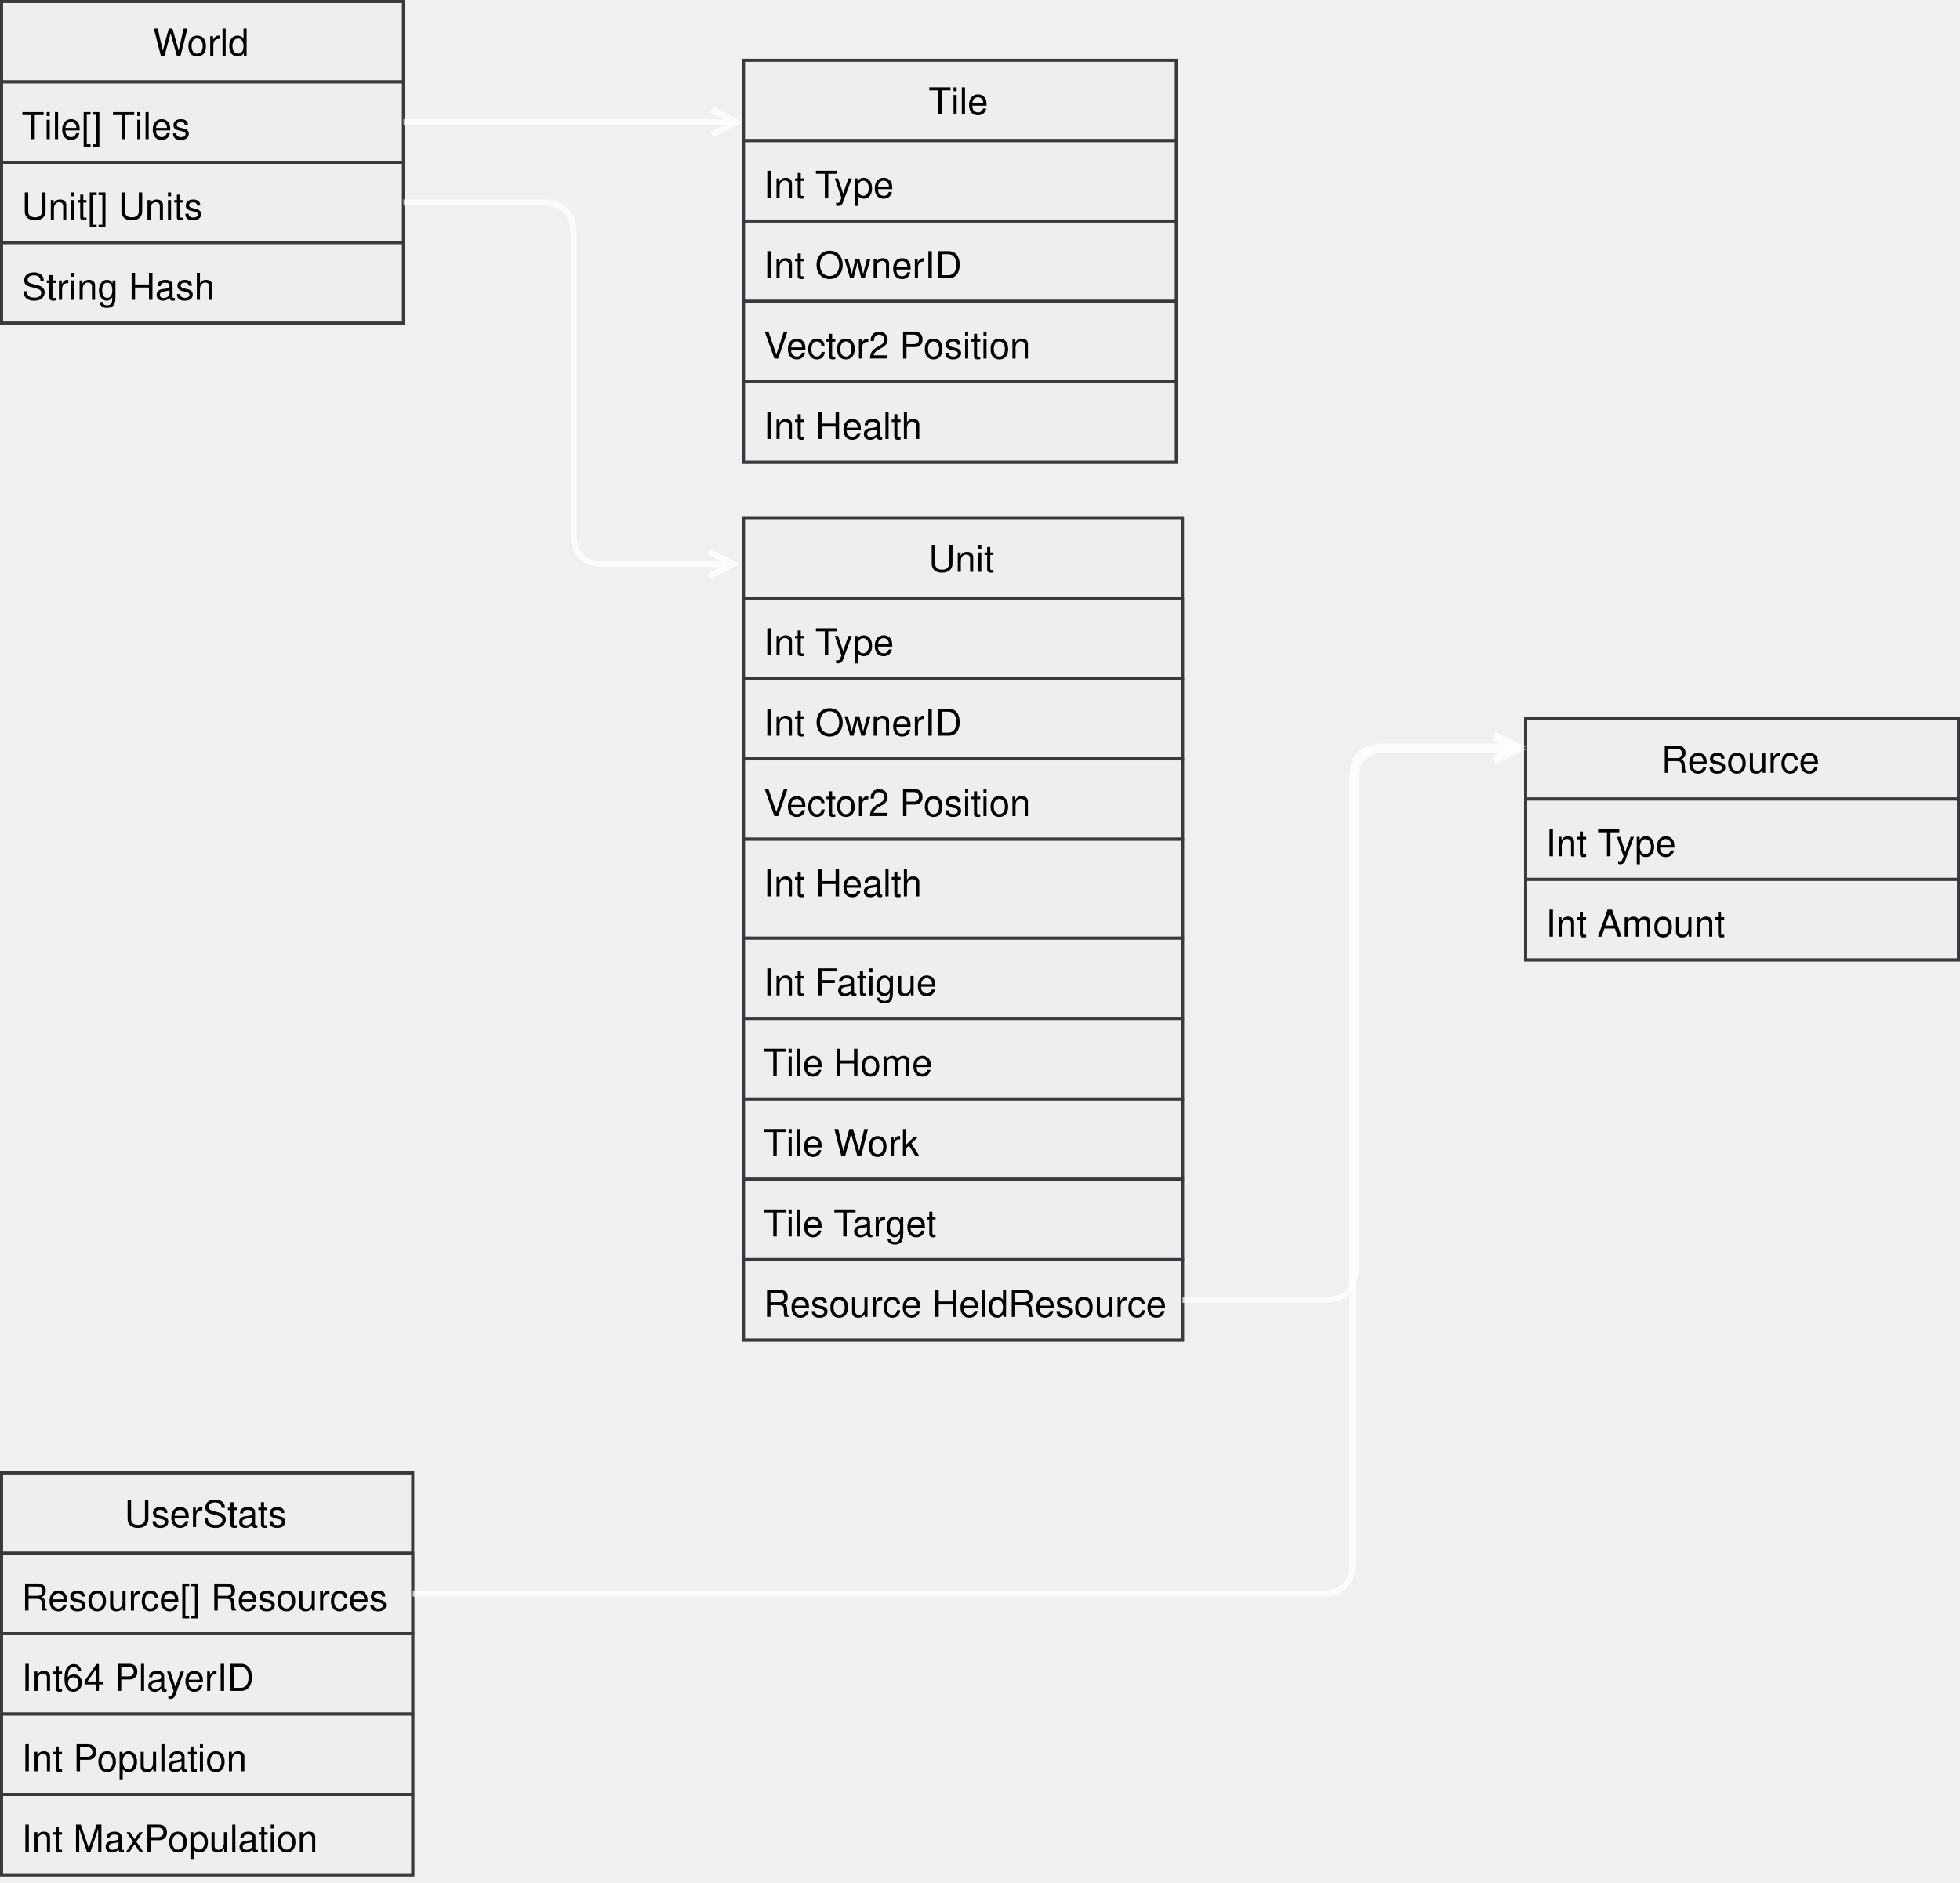
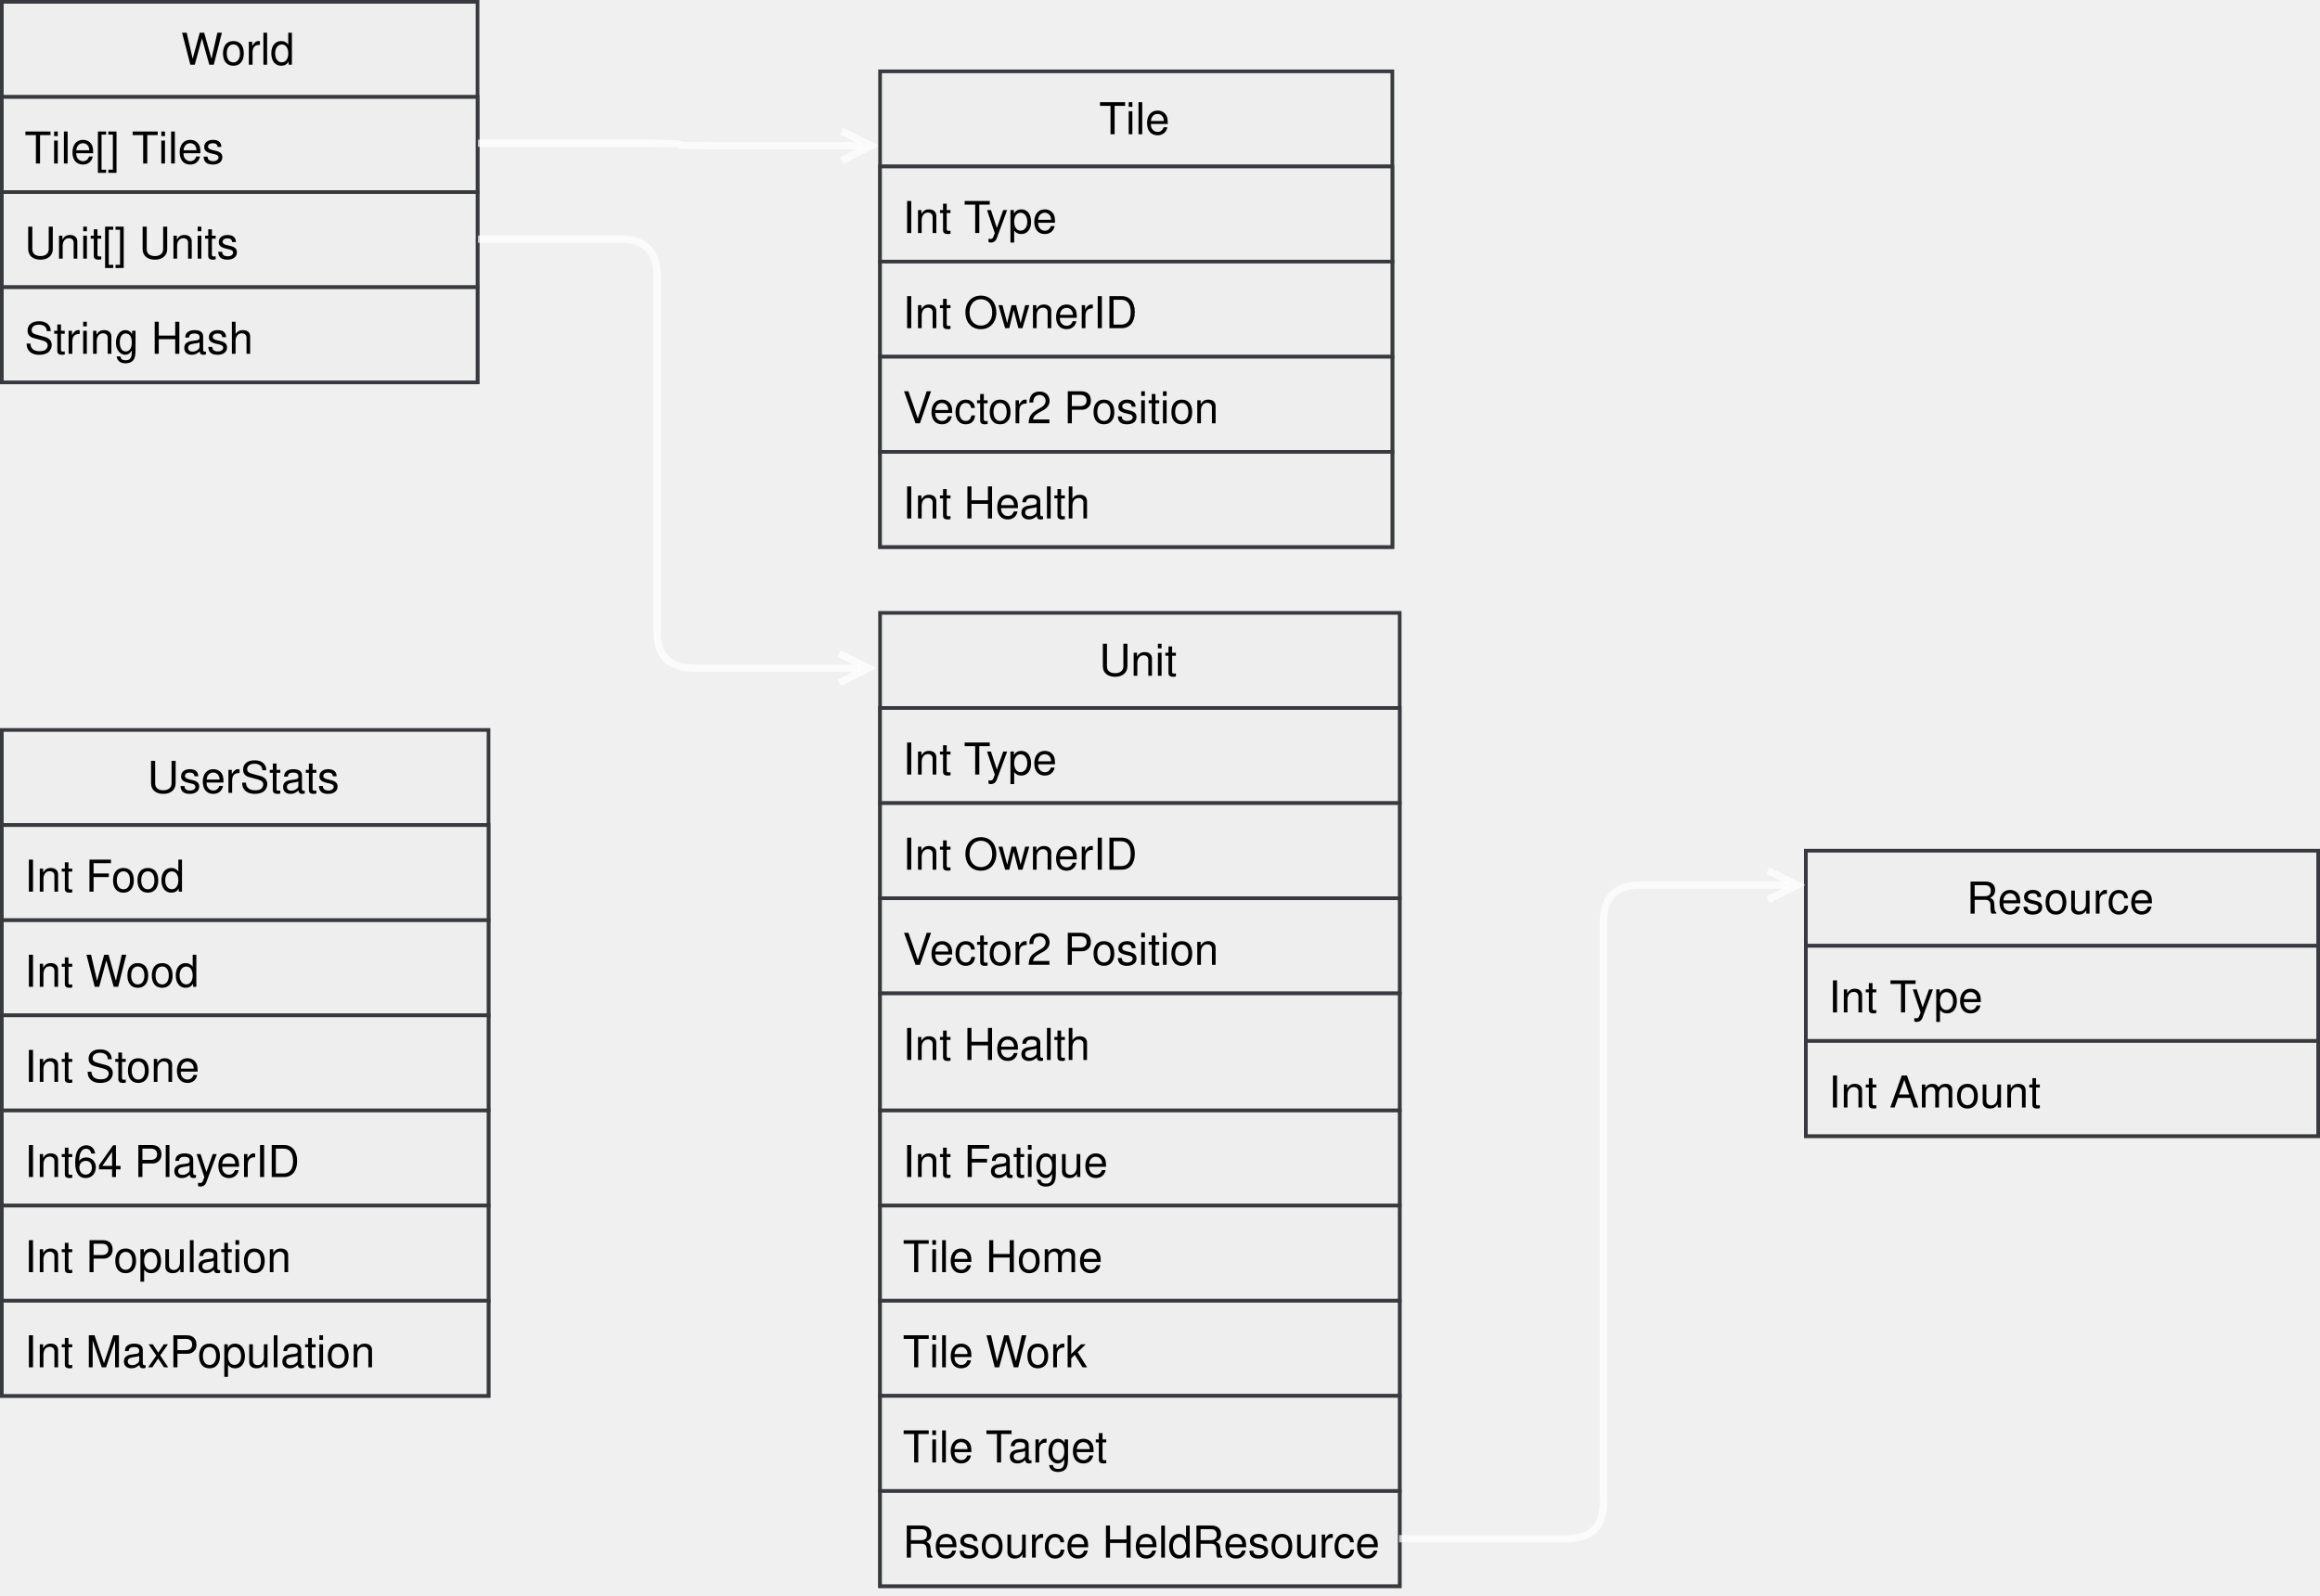
- <svg xmlns="http://www.w3.org/2000/svg" version="1.1" width="634px" height="609px" viewBox="-0.5 -0.5 634 609" content="&lt;mxfile modified=&quot;2019-04-01T18:45:22.189Z&quot; host=&quot;www.draw.io&quot; agent=&quot;Mozilla/5.0 (Windows NT 10.0; Win64; x64) AppleWebKit/537.36 (KHTML, like Gecko) Chrome/73.0.368.86 Safari/537.36&quot; version=&quot;10.6.0&quot; etag=&quot;QHzgfsQGYnUTL-Bmy8pF&quot; type=&quot;device&quot;&gt;&lt;diagram id=&quot;KIGW9T1kCMsz64YepRE5&quot;&gt;7Zxtc9soEIB/jT9eRy+W7HyMnaTpTDrnSdJL7yOxiMxFFh6Ea7u//hYBejHY5zSS2vqUdqbZFSDEs2iXBXXgT5fbjwytFp9phJOB50TbgX818DzP8Yfwj9DspGY0DqQiZiSSKqdUPJDvWCpdrV2TCGdKJ1Wc0oSTVV05p2mK57ymQ4zRTb3YC02immKFYmwoHuYoMbVPJOILqR17o1J/i0m80Hd2wwt55RnNX2NG16m638DzPVf8kZeXSLelHjRboIhuKir/euBPGaVc/rbcTnEixrY+bDcHrhb9Zjjlp1TwZIVvKFmrR3+iDAZLdo7v9IBkG7JMUArS5IWm/EFdcUCeL0gS3aEdXYs7ZhxGQEuTBWXkO5RHCVxyQQGXGVe8vbBW4kHUVG0ynEGZmX4Md0/1GW1rBe9QxnVvaJKgVUae8/6JikvEYpJOKOd0qQrFCcoy3YKAhSMlFTxkW0sy1xfUANyRVDf8QpJkShPK8iHycf6TPyOjr7hyxQ/9Cz+qNHJTqZnSfFQVB8w43h5k6RYWAjMP0yXmbAdFdAVtVGrSuYGSN6UJu77SLarm66jpitS0iYu2S9OBX5T12C3JNyzpkQCDYDIIQHCEkBlmBQ8rzAQlJE5Bk+AXIYpRIDAZL5Wa05UYvBWakzS+y8tcDUvNvXoSoaJQ9yXJCS5IFOE0J8wRR8+Fwa4oSXn+pKJzExiQqfMhyLs5BdktZfgrijM+pSlQRSQHgcHaNlhY3J7xvN0gTqLu2akryjCLToKsy72H8dBg/CUlvGAshJ5xC4wDrzvGgcH4gTMgALpblC3OHG/VM/wU1KNxd6hDAyaOIAxSIozZgsY0Rcl1qa0Ml3CBZZk7Kgjnyn8w5zvl49GaU+Hl+VJHAHhL+NfK73+L0QZWUrrSjj0XdlpI4cm+VgVZyw2GWlFWzKVazRlmBAYHM+3L9wHe5D/FFR3yeXkD0aUIKMWArHJbBI3w36otKgyYi9uNnMICxDDW+Gd0zea45ighEIqxgjkyreSAq2c4QZx8q7duswFVdSYmShki+OO9EGF8UW9C9krV2rOkohsnGdfIHg+cd2DZia84HgX64R5ivTSpvlGGtihQv2aOmNM9LLZQGguOB+838o37DcP/foGhBCZoijieiDHM3ml9Y8P6PuXz4HG3Mm3wvFxYS1Y3enMUajOyJtzWxQG2f25SzD6BDPfw3fJt3JNukrQtFm2LtE4HVVD/BW8gyoRyRjPCCU17yM1DtkWhrUF2D8znWww+4dwXHD8Fb5Hw6YSvmWPMswZ9JNhxJOi7Iwt1z0a9CexmQrAPwd6J++2ZQDveBuiaqcA+COuQtTUKa4u1mRLUUdjUG1z2gViboK2RWFugwz4S65qvPRSzAPa9BgCbSTkJ+AZxEq97t9wKYb9Lv2wmvmTa1bmFxnq+bfANu/TFZvJL8X2i7LXn2wbfcYcu2DMzXorvo9wv6gm3sHByT/TBjRA20133WO0PikgriUqxZ908a53m6oS1ZzD81XfY/3A+OE44qG2zO8Fo0Og2e+1gXQdb7mp6V7fcdVayyT33k83CTI0dnPN9VrThrGioE5M6Kzq2hW+WXLheiZ/D9rjlJF+fnH3nsS7/uN/pcIPccoZP0r1cwkj0MWQbfLvcFj+Dg3te8HtHFMVXKZWQQrv19o/xeXtOpZjxugnZVeMYn3keUB8O085QR8LNnwe0HAj8kmEGwYflzPh5RT3/j89NQuuXCL75Cjx60PDkd6CZ6CxiaP09glb03yT8mMd7+5E/G+5GPJ71zF8IUawzS9BO7jj3jBtnbP3wpCXGvpn6lFHrjK7Wwl32O8ytMLZ+cdIW40Nn/cDF9phbxWzdaG6N82+T+PyFlhTjrpYPQRDWIrdA56nfunwwcmkXe305sHyAkUO7SjE11Y50eFQPNcPgaL/2y+t+ldYre3DiWgbE8ot8Wbz8bw/8638B&lt;/diagram&gt;&lt;/mxfile&gt;">
+ <svg xmlns="http://www.w3.org/2000/svg" version="1.1" width="634px" height="436px" viewBox="-0.5 -0.5 634 436" content="&lt;mxfile modified=&quot;2019-04-03T17:16:42.804Z&quot; host=&quot;www.draw.io&quot; agent=&quot;Mozilla/5.0 (Windows NT 10.0; Win64; x64) AppleWebKit/537.36 (KHTML, like Gecko) Chrome/73.0.368.86 Safari/537.36&quot; version=&quot;10.6.0&quot; etag=&quot;bglw6HK7ozkGkFH5F_wP&quot; type=&quot;device&quot;&gt;&lt;diagram id=&quot;ht1FC1jm1WLuWW5--WOp&quot;&gt;7Zxfc5s4EMA/jR+vA8hg5zFxkktn0jlP3F56j4pRsC4YeYRc2/30twKJP5ZInQbonY+0M/EukhD6rbTLSs4Izdb73znerD6xkMQjzwn3I3Q98jx37CD4JTWHXOOP3VwRcRrmKqdULOh3ompq7ZaGJFW6XCUYiwXd1JVLliRkKWo6zDnb1Ys9szisKTY4IoZiscSxqX2koVjl2qk3KfV3hEYrfWc3uMivPOHlS8TZNlH3G3nIc+W//PIa67bUg6YrHLJdRYVuRmjGGRP5p/V+RmI5tvVhu224WvSbk0ScUsHLK3zD8VY9+iPjMFh558RBD0i6o+sYJyBdPbNELNQVB+TlisbhPT6wrbxjKmAEtHS1Ypx+h/I4hksuKOAyF4q3F9RKLGRN1SYnKZSZ68dwj1Sf8L5W8B6nQveGxTHepPQp65+suMY8oskVE4KtVaEoxmmqW5CwSKikgkfe1pou9QU1APc00Q0/0ziesZjxbIgQyX6yZ+TshVSuoABdoLDSyG2lZsKyUVUcCBdk38jSLSwEZh5hayL4AYroCtqo1KRzfSXvShN2kdKtqubrjNXUUdMmKtouTQc+KOuxWxIyLOkzBQb+1cgHwZFCapgVPKw0ExzTKAFNTJ6lKEeBwmS8VGrBNnLwNnhJk+g+K3M9LjUP6kmkikHd5zgjuKJhSJKMsMACPxUGu2E0EdmTys5dwYDMnA9+1s0ZyG4pw39ZnIsZS4AqphkIAta2I9Lijozn7QZxEnXPTl1Rhll0EmRd7j2MxwbjLwkVBWMpDIw7YOx7/TH2DcYLwYEA6O5wujpzvFXP8EtQT6b9oQ4MmCSEMEiJMGYrFrEExzeltjJc0gWWZe6ZJJwp/yZCHJSPx1vBpJcXax0BkD0VXyuf/5KjDaxy6Vo79kw4aCGBJ/taFfJarj/WirJiJtVqzgmnMDiEa19+DPA2+ymu6JDPyxoIL2VAKQdkk9kiaKT/Vm0xacBC3m7iFBYgh7HGP2VbviQ1RwmBUEQUzIlpJQ2unpMYC/qt3rrNBlTVuZwoZYiApkchwvSi3kTeK1XryJKKbpxkXBN7PHDegWUvvuL1KBAFR4j1q0l1RRnbokC9zLxiTg/wsoWTSHJsvN8EGfcbBz9ewHAMEzTBglzJMUzfaX1Tw/o+ZvPg82Fj2uB5ubCOrG7y5ijUZmRtuK2LBrZ/7BLCP4IM90BuuRoPpNskbYtFuyKt00EV1H/CCsS4VM5ZSgVlyQC5fci2KLQzyG7DfL4j4BPO/YXjl+AtEj698DVzjFnWYIgEe44EkTuxUPds1NvAbiYEhxDsnbjfngm0422BrpkKHIKwHllbo7CuWJspQR2FzbzR5RCIdQnaGol1BToYIrG++dpDMQtg5LUA2EzK5YBvsaDRdnDLnRBGffplM/GVp12dO2hs4NsF36BPX2wmvxTfR8ZfBr5d8J326II9M+Ol+H7O94sGwh28OLkn+uBWCJvprgei9gdlpBWHpTiwbp+1TnP1wtozGP7bd9h/cz44TjCqbbM7/mTU6jZ77WBdD1vuanpXt9x1VrL1PXfoOj5UCqj5U7Z8tCXvXSiXXixGftXEflgeqReD0iTzHvzszqnlIF/jgjSkbFtO2QY6a6rhTm2xpSVRr9ME57B3bzlmOGSO33nmDL3uFHvcvbccMMzpXq5hJIYAtwu+fe7Zn8GpQs//b4c7xVdmKvGOduvdnzH0jpxKMeN1E3lXjTOG5mHF4CjS0WF6+4cVLacVv6SEQ/BhOdB+XlHP/+O7MGhsOQWJkLkEulOv2eBPXgObjh/eMhYOHu6nPNzbzx/a8Lbi4ZoOID4OdLuha/3+S0d0kZmBzekuhFydBrzt47V+56UrvNbThgG8cjrzGB/ysysD49YZW/e5O4PsNczhOdtsZXA7HFbpBjKyJNc7g9x0wBAi4oFzt5z97sItEMs/f5C/ypV/YwLd/AM=&lt;/diagram&gt;&lt;/mxfile&gt;">
  <defs>
-     <clipPath id="mx-clip-5-32-120-24-0">
-       <rect x="5" y="32" width="120" height="24" />
-     </clipPath>
-     <clipPath id="mx-clip-5-58-120-24-0">
-       <rect x="5" y="58" width="120" height="24" />
-     </clipPath>
-     <clipPath id="mx-clip-5-84-120-24-0">
-       <rect x="5" y="84" width="120" height="24" />
-     </clipPath>
-     <clipPath id="mx-clip-245-51-130-24-0">
-       <rect x="245" y="51" width="130" height="24" />
-     </clipPath>
-     <clipPath id="mx-clip-245-77-130-24-0">
-       <rect x="245" y="77" width="130" height="24" />
-     </clipPath>
-     <clipPath id="mx-clip-245-103-130-24-0">
-       <rect x="245" y="103" width="130" height="24" />
-     </clipPath>
-     <clipPath id="mx-clip-245-129-130-24-0">
-       <rect x="245" y="129" width="130" height="24" />
-     </clipPath>
-     <clipPath id="mx-clip-245-199-132-24-0">
-       <rect x="245" y="199" width="132" height="24" />
-     </clipPath>
-     <clipPath id="mx-clip-245-225-132-24-0">
-       <rect x="245" y="225" width="132" height="24" />
-     </clipPath>
-     <clipPath id="mx-clip-245-251-132-24-0">
-       <rect x="245" y="251" width="132" height="24" />
-     </clipPath>
-     <clipPath id="mx-clip-245-277-132-30-0">
-       <rect x="245" y="277" width="132" height="30" />
-     </clipPath>
-     <clipPath id="mx-clip-245-309-132-24-0">
-       <rect x="245" y="309" width="132" height="24" />
-     </clipPath>
-     <clipPath id="mx-clip-245-335-132-24-0">
-       <rect x="245" y="335" width="132" height="24" />
-     </clipPath>
-     <clipPath id="mx-clip-245-361-132-24-0">
-       <rect x="245" y="361" width="132" height="24" />
-     </clipPath>
-     <clipPath id="mx-clip-245-387-132-24-0">
-       <rect x="245" y="387" width="132" height="24" />
-     </clipPath>
-     <clipPath id="mx-clip-245-413-132-24-0">
-       <rect x="245" y="413" width="132" height="24" />
-     </clipPath>
-     <clipPath id="mx-clip-498-264-130-24-0">
-       <rect x="498" y="264" width="130" height="24" />
-     </clipPath>
-     <clipPath id="mx-clip-498-290-130-24-0">
-       <rect x="498" y="290" width="130" height="24" />
-     </clipPath>
-     <clipPath id="mx-clip-5-508-123-24-0">
-       <rect x="5" y="508" width="123" height="24" />
-     </clipPath>
-     <clipPath id="mx-clip-5-534-123-24-0">
-       <rect x="5" y="534" width="123" height="24" />
-     </clipPath>
-     <clipPath id="mx-clip-5-560-123-24-0">
-       <rect x="5" y="560" width="123" height="24" />
-     </clipPath>
-     <clipPath id="mx-clip-5-586-123-24-0">
-       <rect x="5" y="586" width="123" height="24" />
+     <clipPath id="mx-clip-5-32-121-25-0">
+       <rect x="5" y="32" width="121" height="25" />
+     </clipPath>
+     <clipPath id="mx-clip-5-58-121-25-0">
+       <rect x="5" y="58" width="121" height="25" />
+     </clipPath>
+     <clipPath id="mx-clip-5-84-121-25-0">
+       <rect x="5" y="84" width="121" height="25" />
+     </clipPath>
+     <clipPath id="mx-clip-245-51-131-25-0">
+       <rect x="245" y="51" width="131" height="25" />
+     </clipPath>
+     <clipPath id="mx-clip-245-77-131-25-0">
+       <rect x="245" y="77" width="131" height="25" />
+     </clipPath>
+     <clipPath id="mx-clip-245-103-131-25-0">
+       <rect x="245" y="103" width="131" height="25" />
+     </clipPath>
+     <clipPath id="mx-clip-245-129-131-25-0">
+       <rect x="245" y="129" width="131" height="25" />
+     </clipPath>
+     <clipPath id="mx-clip-245-199-133-25-0">
+       <rect x="245" y="199" width="133" height="25" />
+     </clipPath>
+     <clipPath id="mx-clip-245-225-133-25-0">
+       <rect x="245" y="225" width="133" height="25" />
+     </clipPath>
+     <clipPath id="mx-clip-245-251-133-25-0">
+       <rect x="245" y="251" width="133" height="25" />
+     </clipPath>
+     <clipPath id="mx-clip-245-277-133-31-0">
+       <rect x="245" y="277" width="133" height="31" />
+     </clipPath>
+     <clipPath id="mx-clip-245-309-133-25-0">
+       <rect x="245" y="309" width="133" height="25" />
+     </clipPath>
+     <clipPath id="mx-clip-245-335-133-25-0">
+       <rect x="245" y="335" width="133" height="25" />
+     </clipPath>
+     <clipPath id="mx-clip-245-361-133-25-0">
+       <rect x="245" y="361" width="133" height="25" />
+     </clipPath>
+     <clipPath id="mx-clip-245-387-133-25-0">
+       <rect x="245" y="387" width="133" height="25" />
+     </clipPath>
+     <clipPath id="mx-clip-245-413-133-25-0">
+       <rect x="245" y="413" width="133" height="25" />
+     </clipPath>
+     <clipPath id="mx-clip-498-264-131-25-0">
+       <rect x="498" y="264" width="131" height="25" />
+     </clipPath>
+     <clipPath id="mx-clip-498-290-131-25-0">
+       <rect x="498" y="290" width="131" height="25" />
+     </clipPath>
+     <clipPath id="mx-clip-5-231-124-25-0">
+       <rect x="5" y="231" width="124" height="25" />
+     </clipPath>
+     <clipPath id="mx-clip-5-257-124-25-0">
+       <rect x="5" y="257" width="124" height="25" />
+     </clipPath>
+     <clipPath id="mx-clip-5-283-124-25-0">
+       <rect x="5" y="283" width="124" height="25" />
+     </clipPath>
+     <clipPath id="mx-clip-5-309-124-25-0">
+       <rect x="5" y="309" width="124" height="25" />
+     </clipPath>
+     <clipPath id="mx-clip-5-335-124-25-0">
+       <rect x="5" y="335" width="124" height="25" />
+     </clipPath>
+     <clipPath id="mx-clip-5-361-124-25-0">
+       <rect x="5" y="361" width="124" height="25" />
    </clipPath>
  </defs>
  <g>
    <path d="M 0 26 L 0 0 L 130 0 L 130 26" fill="#eeeeee" stroke="#36393d" stroke-miterlimit="10" pointer-events="none" />
    <path d="M 0 26 L 0 104 L 130 104 L 130 26" fill="none" stroke="#36393d" stroke-miterlimit="10" pointer-events="none" />
    <path d="M 0 26 L 130 26" fill="none" stroke="#36393d" stroke-miterlimit="10" pointer-events="none" />
    <g fill="#000000" font-family="Helvetica" text-anchor="middle" font-size="12px">
-       <text x="64.5" y="17.5">World</text>
+       <text x="64.5" y="17.19">World</text>
    </g>
    <rect x="0" y="26" width="130" height="26" fill="#eeeeee" stroke="#36393d" pointer-events="none" />
-     <g fill="#000000" font-family="Helvetica" clip-path="url(#mx-clip-5-32-120-24-0)" font-size="12px">
-       <text x="6.5" y="44.5">Tile[] Tiles</text>
+     <g fill="#000000" font-family="Helvetica" clip-path="url(#mx-clip-5-32-121-25-0)" font-size="12px">
+       <text x="6.19" y="44.19">Tile[] Tiles</text>
    </g>
    <rect x="0" y="52" width="130" height="26" fill="#eeeeee" stroke="#36393d" pointer-events="none" />
-     <g fill="#000000" font-family="Helvetica" clip-path="url(#mx-clip-5-58-120-24-0)" font-size="12px">
-       <text x="6.5" y="70.5">Unit[] Units</text>
+     <g fill="#000000" font-family="Helvetica" clip-path="url(#mx-clip-5-58-121-25-0)" font-size="12px">
+       <text x="6.19" y="70.19">Unit[] Units</text>
    </g>
    <rect x="0" y="78" width="130" height="26" fill="#eeeeee" stroke="#36393d" pointer-events="none" />
-     <g fill="#000000" font-family="Helvetica" clip-path="url(#mx-clip-5-84-120-24-0)" font-size="12px">
-       <text x="6.5" y="96.5">String Hash</text>
-     </g>
-     <path d="M 130 39 L 235.53 39" fill="none" stroke="#ffffff" stroke-opacity="0.7" stroke-width="2" stroke-miterlimit="10" pointer-events="none" />
-     <path d="M 229.76 43 L 237.76 39 L 229.76 35" fill="none" stroke="#ffffff" stroke-opacity="0.7" stroke-width="2" stroke-miterlimit="10" pointer-events="none" />
+     <g fill="#000000" font-family="Helvetica" clip-path="url(#mx-clip-5-84-121-25-0)" font-size="12px">
+       <text x="6.19" y="96.19">String Hash</text>
+     </g>
+     <path d="M 130.1 38.66 L 175.28 38.66 Q 185.28 38.66 185.28 39 L 185.28 39.17 Q 185.28 39.34 195.28 39.34 L 235.29 39.34" fill="none" stroke="#ffffff" stroke-opacity="0.7" stroke-width="2" stroke-miterlimit="10" pointer-events="none" />
+     <path d="M 229.52 43.34 L 237.52 39.34 L 229.52 35.34" fill="none" stroke="#ffffff" stroke-opacity="0.7" stroke-width="2" stroke-miterlimit="10" pointer-events="none" />
    <path d="M 240 45 L 240 19 L 380 19 L 380 45" fill="#eeeeee" stroke="#36393d" stroke-miterlimit="10" pointer-events="none" />
    <path d="M 240 45 L 240 149 L 380 149 L 380 45" fill="none" stroke="#36393d" stroke-miterlimit="10" pointer-events="none" />
    <path d="M 240 45 L 380 45" fill="none" stroke="#36393d" stroke-miterlimit="10" pointer-events="none" />
    <g fill="#000000" font-family="Helvetica" text-anchor="middle" font-size="12px">
-       <text x="309.5" y="36.5">Tile</text>
+       <text x="309.5" y="36.19">Tile</text>
    </g>
    <rect x="240" y="45" width="140" height="26" fill="#eeeeee" stroke="#36393d" pointer-events="none" />
-     <g fill="#000000" font-family="Helvetica" clip-path="url(#mx-clip-245-51-130-24-0)" font-size="12px">
-       <text x="246.5" y="63.5">Int Type</text>
+     <g fill="#000000" font-family="Helvetica" clip-path="url(#mx-clip-245-51-131-25-0)" font-size="12px">
+       <text x="246.19" y="63.19">Int Type</text>
    </g>
    <rect x="240" y="71" width="140" height="26" fill="#eeeeee" stroke="#36393d" pointer-events="none" />
-     <g fill="#000000" font-family="Helvetica" clip-path="url(#mx-clip-245-77-130-24-0)" font-size="12px">
-       <text x="246.5" y="89.5">Int OwnerID</text>
+     <g fill="#000000" font-family="Helvetica" clip-path="url(#mx-clip-245-77-131-25-0)" font-size="12px">
+       <text x="246.19" y="89.19">Int OwnerID</text>
    </g>
    <rect x="240" y="97" width="140" height="26" fill="#eeeeee" stroke="#36393d" pointer-events="none" />
-     <g fill="#000000" font-family="Helvetica" clip-path="url(#mx-clip-245-103-130-24-0)" font-size="12px">
-       <text x="246.5" y="115.5">Vector2 Position</text>
+     <g fill="#000000" font-family="Helvetica" clip-path="url(#mx-clip-245-103-131-25-0)" font-size="12px">
+       <text x="246.19" y="115.19">Vector2 Position</text>
    </g>
    <rect x="240" y="123" width="140" height="26" fill="#eeeeee" stroke="#36393d" pointer-events="none" />
-     <g fill="#000000" font-family="Helvetica" clip-path="url(#mx-clip-245-129-130-24-0)" font-size="12px">
-       <text x="246.5" y="141.5">Int Health</text>
+     <g fill="#000000" font-family="Helvetica" clip-path="url(#mx-clip-245-129-131-25-0)" font-size="12px">
+       <text x="246.19" y="141.19">Int Health</text>
    </g>
    <path d="M 240 193 L 240 167 L 382 167 L 382 193" fill="#eeeeee" stroke="#36393d" stroke-miterlimit="10" pointer-events="none" />
    <path d="M 240 193 L 240 433 L 382 433 L 382 193" fill="none" stroke="#36393d" stroke-miterlimit="10" pointer-events="none" />
    <path d="M 240 193 L 382 193" fill="none" stroke="#36393d" stroke-miterlimit="10" pointer-events="none" />
    <g fill="#000000" font-family="Helvetica" text-anchor="middle" font-size="12px">
-       <text x="310.5" y="184.5">Unit</text>
+       <text x="310.5" y="184.19">Unit</text>
    </g>
    <rect x="240" y="193" width="142" height="26" fill="#eeeeee" stroke="#36393d" pointer-events="none" />
-     <g fill="#000000" font-family="Helvetica" clip-path="url(#mx-clip-245-199-132-24-0)" font-size="12px">
-       <text x="246.5" y="211.5">Int Type</text>
+     <g fill="#000000" font-family="Helvetica" clip-path="url(#mx-clip-245-199-133-25-0)" font-size="12px">
+       <text x="246.19" y="211.19">Int Type</text>
    </g>
    <rect x="240" y="219" width="142" height="26" fill="#eeeeee" stroke="#36393d" pointer-events="none" />
-     <g fill="#000000" font-family="Helvetica" clip-path="url(#mx-clip-245-225-132-24-0)" font-size="12px">
-       <text x="246.5" y="237.5">Int OwnerID</text>
+     <g fill="#000000" font-family="Helvetica" clip-path="url(#mx-clip-245-225-133-25-0)" font-size="12px">
+       <text x="246.19" y="237.19">Int OwnerID</text>
    </g>
    <rect x="240" y="245" width="142" height="26" fill="#eeeeee" stroke="#36393d" pointer-events="none" />
-     <g fill="#000000" font-family="Helvetica" clip-path="url(#mx-clip-245-251-132-24-0)" font-size="12px">
-       <text x="246.5" y="263.5">Vector2 Position</text>
+     <g fill="#000000" font-family="Helvetica" clip-path="url(#mx-clip-245-251-133-25-0)" font-size="12px">
+       <text x="246.19" y="263.19">Vector2 Position</text>
    </g>
    <rect x="240" y="271" width="142" height="32" fill="#eeeeee" stroke="#36393d" pointer-events="none" />
-     <g fill="#000000" font-family="Helvetica" clip-path="url(#mx-clip-245-277-132-30-0)" font-size="12px">
-       <text x="246.5" y="289.5">Int Health</text>
+     <g fill="#000000" font-family="Helvetica" clip-path="url(#mx-clip-245-277-133-31-0)" font-size="12px">
+       <text x="246.19" y="289.19">Int Health</text>
    </g>
    <rect x="240" y="303" width="142" height="26" fill="#eeeeee" stroke="#36393d" pointer-events="none" />
-     <g fill="#000000" font-family="Helvetica" clip-path="url(#mx-clip-245-309-132-24-0)" font-size="12px">
-       <text x="246.5" y="321.5">Int Fatigue</text>
+     <g fill="#000000" font-family="Helvetica" clip-path="url(#mx-clip-245-309-133-25-0)" font-size="12px">
+       <text x="246.19" y="321.19">Int Fatigue</text>
    </g>
    <rect x="240" y="329" width="142" height="26" fill="#eeeeee" stroke="#36393d" pointer-events="none" />
-     <g fill="#000000" font-family="Helvetica" clip-path="url(#mx-clip-245-335-132-24-0)" font-size="12px">
-       <text x="246.5" y="347.5">Tile Home</text>
+     <g fill="#000000" font-family="Helvetica" clip-path="url(#mx-clip-245-335-133-25-0)" font-size="12px">
+       <text x="246.19" y="347.19">Tile Home</text>
    </g>
    <rect x="240" y="355" width="142" height="26" fill="#eeeeee" stroke="#36393d" pointer-events="none" />
-     <g fill="#000000" font-family="Helvetica" clip-path="url(#mx-clip-245-361-132-24-0)" font-size="12px">
-       <text x="246.5" y="373.5">Tile Work</text>
+     <g fill="#000000" font-family="Helvetica" clip-path="url(#mx-clip-245-361-133-25-0)" font-size="12px">
+       <text x="246.19" y="373.19">Tile Work</text>
    </g>
    <rect x="240" y="381" width="142" height="26" fill="#eeeeee" stroke="#36393d" pointer-events="none" />
-     <g fill="#000000" font-family="Helvetica" clip-path="url(#mx-clip-245-387-132-24-0)" font-size="12px">
-       <text x="246.5" y="399.5">Tile Target</text>
+     <g fill="#000000" font-family="Helvetica" clip-path="url(#mx-clip-245-387-133-25-0)" font-size="12px">
+       <text x="246.19" y="399.19">Tile Target</text>
    </g>
    <rect x="240" y="407" width="142" height="26" fill="#eeeeee" stroke="#36393d" pointer-events="none" />
-     <g fill="#000000" font-family="Helvetica" clip-path="url(#mx-clip-245-413-132-24-0)" font-size="12px">
-       <text x="246.5" y="425.5">Resource HeldResource</text>
-     </g>
-     <path d="M 130 65 L 175 65 Q 185 65 185 75 L 185 172 Q 185 182 195 182 L 234.53 182" fill="none" stroke="#ffffff" stroke-opacity="0.7" stroke-width="2" stroke-miterlimit="10" pointer-events="none" />
-     <path d="M 228.76 186 L 236.76 182 L 228.76 178" fill="none" stroke="#ffffff" stroke-opacity="0.7" stroke-width="2" stroke-miterlimit="10" pointer-events="none" />
+     <g fill="#000000" font-family="Helvetica" clip-path="url(#mx-clip-245-413-133-25-0)" font-size="12px">
+       <text x="246.19" y="425.19">Resource HeldResource</text>
+     </g>
+     <path d="M 130.1 64.86 L 169.07 64.86 Q 179.07 64.86 179.07 74.86 L 179.07 172.1 Q 179.07 182.1 189.07 182.1 L 234.6 182.1" fill="none" stroke="#ffffff" stroke-opacity="0.7" stroke-width="2" stroke-miterlimit="10" pointer-events="none" />
+     <path d="M 228.83 186.1 L 236.83 182.1 L 228.83 178.1" fill="none" stroke="#ffffff" stroke-opacity="0.7" stroke-width="2" stroke-miterlimit="10" pointer-events="none" />
    <path d="M 493 258 L 493 232 L 633 232 L 633 258" fill="#eeeeee" stroke="#36393d" stroke-miterlimit="10" pointer-events="none" />
    <path d="M 493 258 L 493 310 L 633 310 L 633 258" fill="none" stroke="#36393d" stroke-miterlimit="10" pointer-events="none" />
    <path d="M 493 258 L 633 258" fill="none" stroke="#36393d" stroke-miterlimit="10" pointer-events="none" />
    <g fill="#000000" font-family="Helvetica" text-anchor="middle" font-size="12px">
-       <text x="562.5" y="249.5">Resource</text>
+       <text x="562.5" y="249.19">Resource</text>
    </g>
    <rect x="493" y="258" width="140" height="26" fill="#eeeeee" stroke="#36393d" pointer-events="none" />
-     <g fill="#000000" font-family="Helvetica" clip-path="url(#mx-clip-498-264-130-24-0)" font-size="12px">
-       <text x="499.5" y="276.5">Int Type</text>
+     <g fill="#000000" font-family="Helvetica" clip-path="url(#mx-clip-498-264-131-25-0)" font-size="12px">
+       <text x="499.19" y="276.19">Int Type</text>
    </g>
    <rect x="493" y="284" width="140" height="26" fill="#eeeeee" stroke="#36393d" pointer-events="none" />
-     <g fill="#000000" font-family="Helvetica" clip-path="url(#mx-clip-498-290-130-24-0)" font-size="12px">
-       <text x="499.5" y="302.5">Int Amount</text>
-     </g>
-     <path d="M 382 420 L 428 420 Q 438 420 438 410 L 438 252 Q 438 242 448 242 L 488.53 242" fill="none" stroke="#ffffff" stroke-opacity="0.7" stroke-width="2" stroke-miterlimit="10" pointer-events="none" />
-     <path d="M 482.76 246 L 490.76 242 L 482.76 238" fill="none" stroke="#ffffff" stroke-opacity="0.7" stroke-width="2" stroke-miterlimit="10" pointer-events="none" />
-     <path d="M 0 502 L 0 476 L 133 476 L 133 502" fill="#eeeeee" stroke="#36393d" stroke-miterlimit="10" pointer-events="none" />
-     <path d="M 0 502 L 0 606 L 133 606 L 133 502" fill="none" stroke="#36393d" stroke-miterlimit="10" pointer-events="none" />
-     <path d="M 0 502 L 133 502" fill="none" stroke="#36393d" stroke-miterlimit="10" pointer-events="none" />
-     <g fill="#000000" font-family="Helvetica" text-anchor="middle" font-size="12px">
-       <text x="66" y="493.5">UserStats</text>
-     </g>
-     <rect x="0" y="502" width="133" height="26" fill="#eeeeee" stroke="#36393d" pointer-events="none" />
-     <g fill="#000000" font-family="Helvetica" clip-path="url(#mx-clip-5-508-123-24-0)" font-size="12px">
-       <text x="6.5" y="520.5">Resource[] Resources</text>
-     </g>
-     <rect x="0" y="528" width="133" height="26" fill="#eeeeee" stroke="#36393d" pointer-events="none" />
-     <g fill="#000000" font-family="Helvetica" clip-path="url(#mx-clip-5-534-123-24-0)" font-size="12px">
-       <text x="6.5" y="546.5">Int64 PlayerID</text>
-     </g>
-     <rect x="0" y="554" width="133" height="26" fill="#eeeeee" stroke="#36393d" pointer-events="none" />
-     <g fill="#000000" font-family="Helvetica" clip-path="url(#mx-clip-5-560-123-24-0)" font-size="12px">
-       <text x="6.5" y="572.5">Int Population</text>
-     </g>
-     <rect x="0" y="580" width="133" height="26" fill="#eeeeee" stroke="#36393d" pointer-events="none" />
-     <g fill="#000000" font-family="Helvetica" clip-path="url(#mx-clip-5-586-123-24-0)" font-size="12px">
-       <text x="6.5" y="598.5">Int MaxPopulation</text>
-     </g>
-     <path d="M 133 515 L 427 515 Q 437 515 437 505 L 437 251 Q 437 241 447 241 L 488.53 241" fill="none" stroke="#ffffff" stroke-opacity="0.7" stroke-width="2" stroke-miterlimit="10" pointer-events="none" />
-     <path d="M 482.76 245 L 490.76 241 L 482.76 237" fill="none" stroke="#ffffff" stroke-opacity="0.7" stroke-width="2" stroke-miterlimit="10" pointer-events="none" />
+     <g fill="#000000" font-family="Helvetica" clip-path="url(#mx-clip-498-290-131-25-0)" font-size="12px">
+       <text x="499.19" y="302.19">Int Amount</text>
+     </g>
+     <path d="M 381.83 420.03 L 427.69 420.03 Q 437.69 420.03 437.69 410.03 L 437.69 251.41 Q 437.69 241.41 447.69 241.41 L 488.39 241.41" fill="none" stroke="#ffffff" stroke-opacity="0.7" stroke-width="2" stroke-miterlimit="10" pointer-events="none" />
+     <path d="M 482.63 245.41 L 490.63 241.41 L 482.63 237.41" fill="none" stroke="#ffffff" stroke-opacity="0.7" stroke-width="2" stroke-miterlimit="10" pointer-events="none" />
+     <path d="M 0 225 L 0 199 L 133 199 L 133 225" fill="#eeeeee" stroke="#36393d" stroke-miterlimit="10" pointer-events="none" />
+     <path d="M 0 225 L 0 381 L 133 381 L 133 225" fill="none" stroke="#36393d" stroke-miterlimit="10" pointer-events="none" />
+     <path d="M 0 225 L 133 225" fill="none" stroke="#36393d" stroke-miterlimit="10" pointer-events="none" />
+     <g fill="#000000" font-family="Helvetica" text-anchor="middle" font-size="12px">
+       <text x="66" y="216.19">UserStats</text>
+     </g>
+     <rect x="0" y="225" width="133" height="26" fill="#eeeeee" stroke="#36393d" pointer-events="none" />
+     <g fill="#000000" font-family="Helvetica" clip-path="url(#mx-clip-5-231-124-25-0)" font-size="12px">
+       <text x="6.19" y="243.19">Int Food</text>
+     </g>
+     <rect x="0" y="251" width="133" height="26" fill="#eeeeee" stroke="#36393d" pointer-events="none" />
+     <g fill="#000000" font-family="Helvetica" clip-path="url(#mx-clip-5-257-124-25-0)" font-size="12px">
+       <text x="6.19" y="269.19">Int Wood</text>
+     </g>
+     <rect x="0" y="277" width="133" height="26" fill="#eeeeee" stroke="#36393d" pointer-events="none" />
+     <g fill="#000000" font-family="Helvetica" clip-path="url(#mx-clip-5-283-124-25-0)" font-size="12px">
+       <text x="6.19" y="295.19">Int Stone</text>
+     </g>
+     <rect x="0" y="303" width="133" height="26" fill="#eeeeee" stroke="#36393d" pointer-events="none" />
+     <g fill="#000000" font-family="Helvetica" clip-path="url(#mx-clip-5-309-124-25-0)" font-size="12px">
+       <text x="6.19" y="321.19">Int64 PlayerID</text>
+     </g>
+     <rect x="0" y="329" width="133" height="26" fill="#eeeeee" stroke="#36393d" pointer-events="none" />
+     <g fill="#000000" font-family="Helvetica" clip-path="url(#mx-clip-5-335-124-25-0)" font-size="12px">
+       <text x="6.19" y="347.19">Int Population</text>
+     </g>
+     <rect x="0" y="355" width="133" height="26" fill="#eeeeee" stroke="#36393d" pointer-events="none" />
+     <g fill="#000000" font-family="Helvetica" clip-path="url(#mx-clip-5-361-124-25-0)" font-size="12px">
+       <text x="6.19" y="373.19">Int MaxPopulation</text>
+     </g>
  </g>
</svg>
